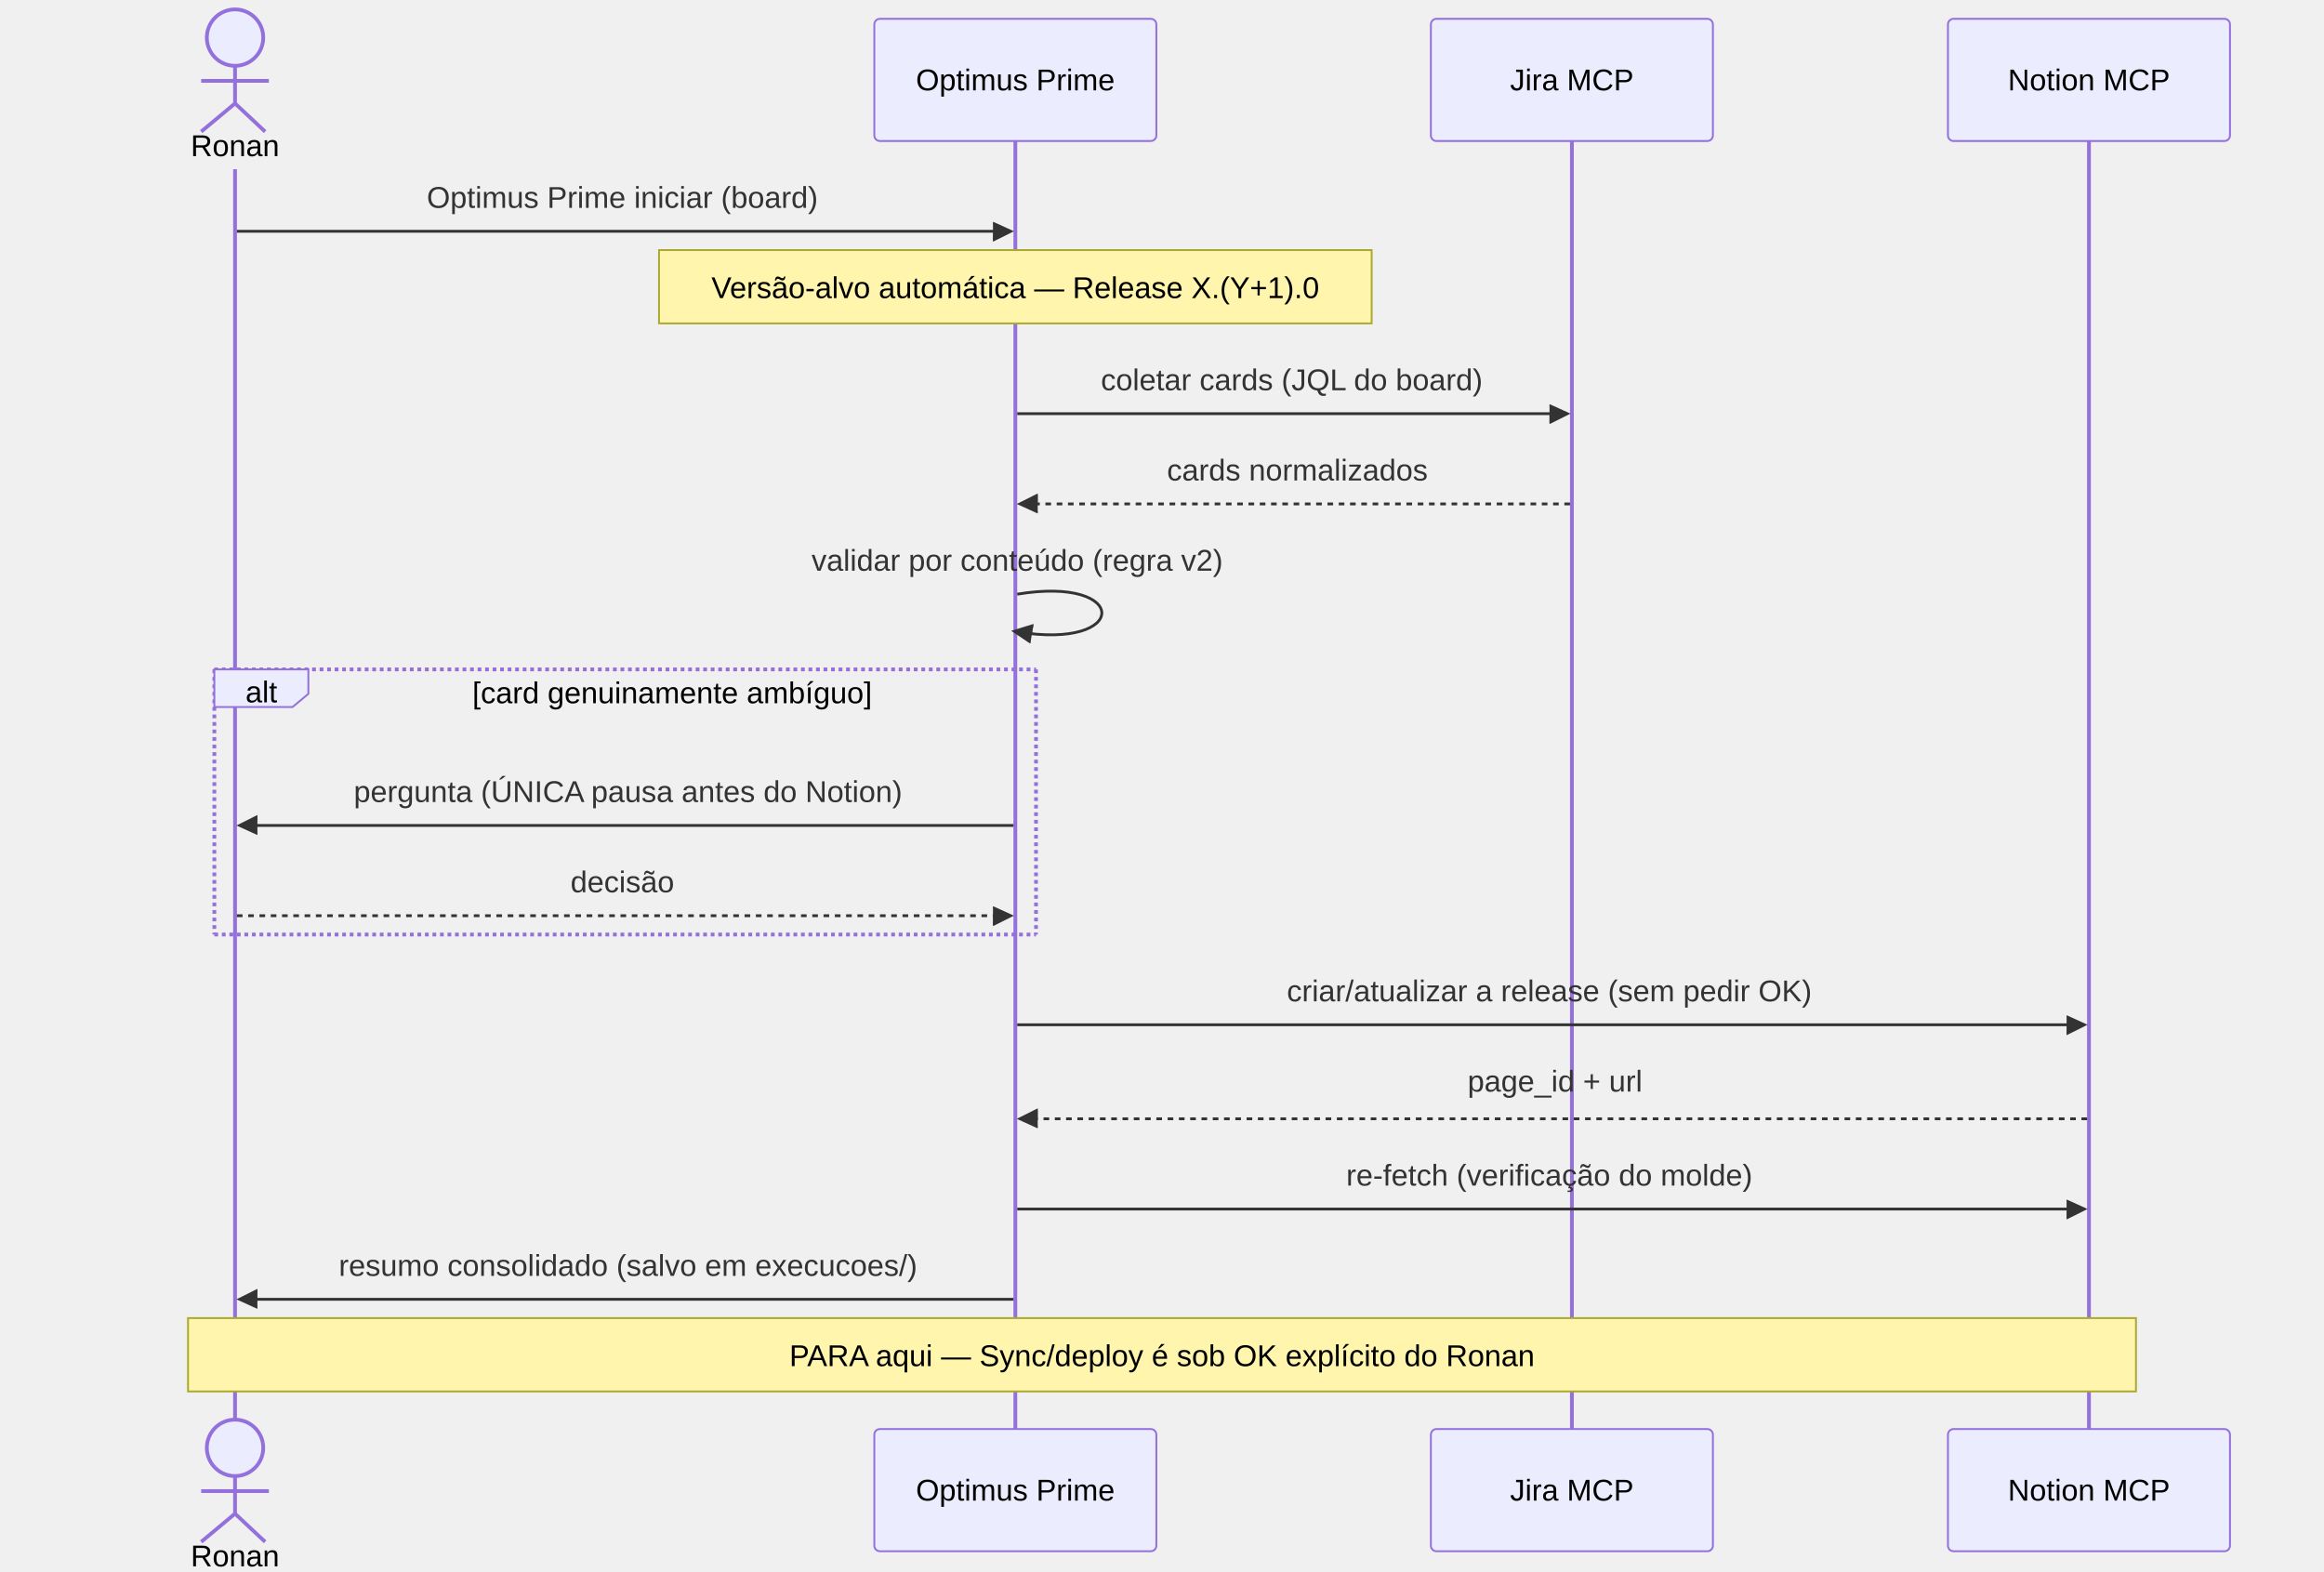
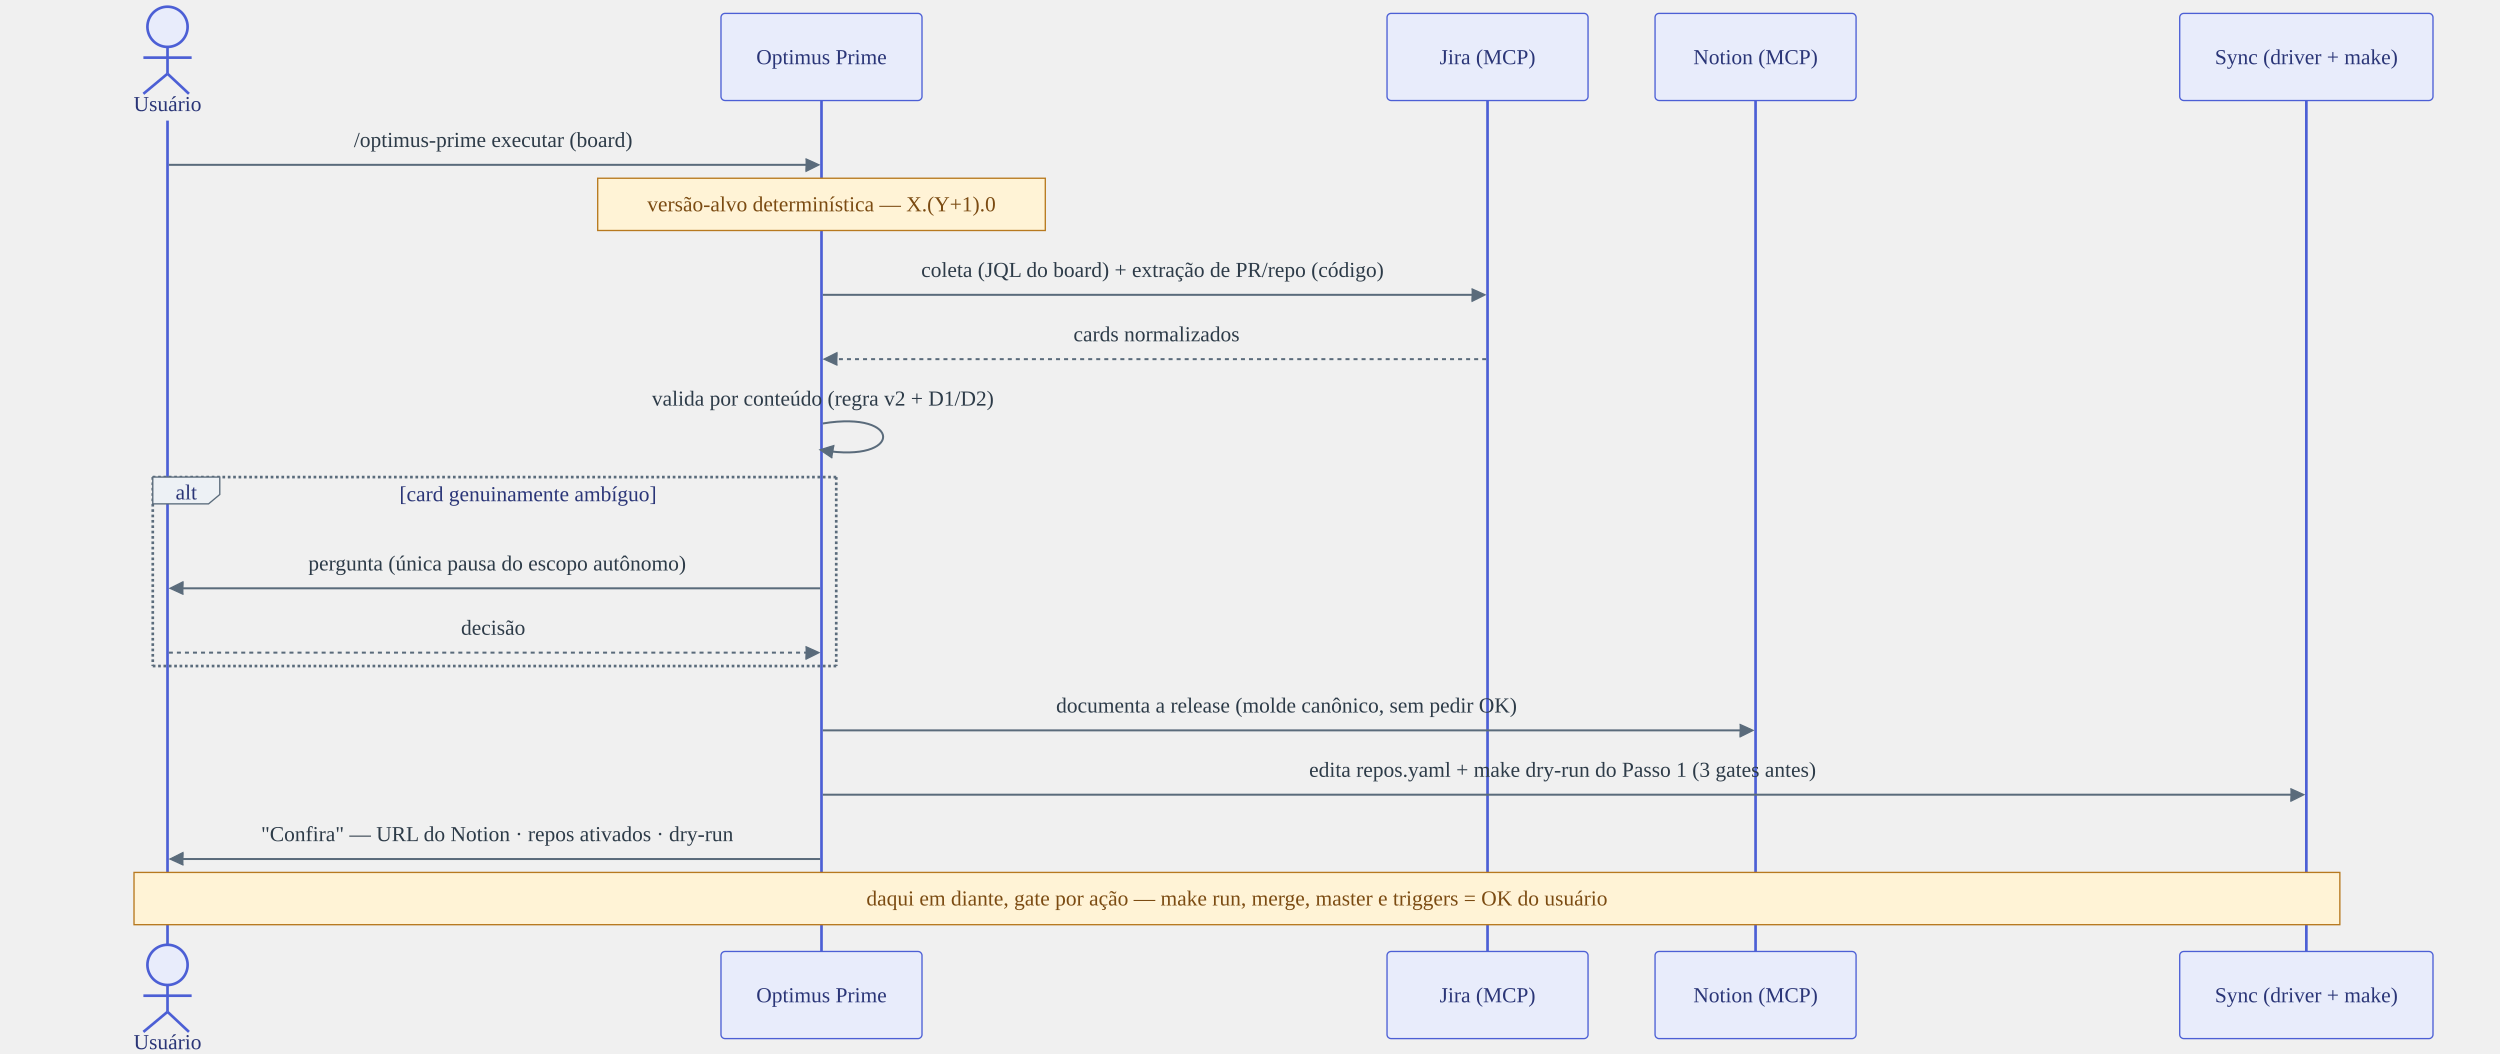
- <svg xmlns="http://www.w3.org/2000/svg" id="my-svg" width="100%" style="max-width: 1236px; background-color: white;" viewBox="-50 -10 1236 836" role="graphics-document document" aria-roledescription="sequence">
+ <svg xmlns="http://www.w3.org/2000/svg" id="my-svg" width="100%" style="max-width: 1865.5px; background-color: white;" viewBox="-50 -10 1865.5 786" role="graphics-document document" aria-roledescription="sequence">
  <g>
-     <rect x="986" y="750" fill="#eaeaea" stroke="#666" width="150" height="65" name="N" rx="3" ry="3" class="actor actor-bottom" />
-     <text x="1061" y="782.5" dominant-baseline="central" alignment-baseline="central" class="actor actor-box" style="text-anchor: middle; font-size: 16px; font-weight: 400;">
-       <tspan x="1061" dy="0">Notion MCP</tspan>
+     <rect x="1576.5" y="700" fill="#eaeaea" stroke="#666" width="189" height="65" name="S" rx="3" ry="3" class="actor actor-bottom" />
+     <text x="1671" y="732.5" dominant-baseline="central" alignment-baseline="central" class="actor actor-box" style="text-anchor: middle; font-size: 16px; font-weight: 400;">
+       <tspan x="1671" dy="0">Sync (driver + make)</tspan>
    </text>
  </g>
  <g>
-     <rect x="711" y="750" fill="#eaeaea" stroke="#666" width="150" height="65" name="J" rx="3" ry="3" class="actor actor-bottom" />
-     <text x="786" y="782.5" dominant-baseline="central" alignment-baseline="central" class="actor actor-box" style="text-anchor: middle; font-size: 16px; font-weight: 400;">
-       <tspan x="786" dy="0">Jira MCP</tspan>
+     <rect x="1185" y="700" fill="#eaeaea" stroke="#666" width="150" height="65" name="N" rx="3" ry="3" class="actor actor-bottom" />
+     <text x="1260" y="732.5" dominant-baseline="central" alignment-baseline="central" class="actor actor-box" style="text-anchor: middle; font-size: 16px; font-weight: 400;">
+       <tspan x="1260" dy="0">Notion (MCP)</tspan>
    </text>
  </g>
  <g>
-     <rect x="415" y="750" fill="#eaeaea" stroke="#666" width="150" height="65" name="O" rx="3" ry="3" class="actor actor-bottom" />
-     <text x="490" y="782.5" dominant-baseline="central" alignment-baseline="central" class="actor actor-box" style="text-anchor: middle; font-size: 16px; font-weight: 400;">
-       <tspan x="490" dy="0">Optimus Prime</tspan>
+     <rect x="985" y="700" fill="#eaeaea" stroke="#666" width="150" height="65" name="J" rx="3" ry="3" class="actor actor-bottom" />
+     <text x="1060" y="732.5" dominant-baseline="central" alignment-baseline="central" class="actor actor-box" style="text-anchor: middle; font-size: 16px; font-weight: 400;">
+       <tspan x="1060" dy="0">Jira (MCP)</tspan>
+     </text>
+   </g>
+   <g>
+     <rect x="488" y="700" fill="#eaeaea" stroke="#666" width="150" height="65" name="O" rx="3" ry="3" class="actor actor-bottom" />
+     <text x="563" y="732.5" dominant-baseline="central" alignment-baseline="central" class="actor actor-box" style="text-anchor: middle; font-size: 16px; font-weight: 400;">
+       <tspan x="563" dy="0">Optimus Prime</tspan>
    </text>
  </g>
  <g />
  <g>
-     <line id="actor3" x1="1061" y1="65" x2="1061" y2="750" class="actor-line 200" stroke-width="0.5px" stroke="#999" name="N" data-et="life-line" data-id="N" />
-     <g id="root-3" data-et="participant" data-type="participant" data-id="N">
-       <rect x="986" y="0" fill="#eaeaea" stroke="#666" width="150" height="65" name="N" rx="3" ry="3" class="actor actor-top" />
-       <text x="1061" y="32.5" dominant-baseline="central" alignment-baseline="central" class="actor actor-box" style="text-anchor: middle; font-size: 16px; font-weight: 400;">
-         <tspan x="1061" dy="0">Notion MCP</tspan>
+     <line id="actor4" x1="1671" y1="65" x2="1671" y2="700" class="actor-line 200" stroke-width="0.5px" stroke="#999" name="S" data-et="life-line" data-id="S" />
+     <g id="root-4" data-et="participant" data-type="participant" data-id="S">
+       <rect x="1576.5" y="0" fill="#eaeaea" stroke="#666" width="189" height="65" name="S" rx="3" ry="3" class="actor actor-top" />
+       <text x="1671" y="32.5" dominant-baseline="central" alignment-baseline="central" class="actor actor-box" style="text-anchor: middle; font-size: 16px; font-weight: 400;">
+         <tspan x="1671" dy="0">Sync (driver + make)</tspan>
      </text>
    </g>
  </g>
  <g>
-     <line id="actor2" x1="786" y1="65" x2="786" y2="750" class="actor-line 200" stroke-width="0.5px" stroke="#999" name="J" data-et="life-line" data-id="J" />
-     <g id="root-2" data-et="participant" data-type="participant" data-id="J">
-       <rect x="711" y="0" fill="#eaeaea" stroke="#666" width="150" height="65" name="J" rx="3" ry="3" class="actor actor-top" />
-       <text x="786" y="32.5" dominant-baseline="central" alignment-baseline="central" class="actor actor-box" style="text-anchor: middle; font-size: 16px; font-weight: 400;">
-         <tspan x="786" dy="0">Jira MCP</tspan>
+     <line id="actor3" x1="1260" y1="65" x2="1260" y2="700" class="actor-line 200" stroke-width="0.5px" stroke="#999" name="N" data-et="life-line" data-id="N" />
+     <g id="root-3" data-et="participant" data-type="participant" data-id="N">
+       <rect x="1185" y="0" fill="#eaeaea" stroke="#666" width="150" height="65" name="N" rx="3" ry="3" class="actor actor-top" />
+       <text x="1260" y="32.5" dominant-baseline="central" alignment-baseline="central" class="actor actor-box" style="text-anchor: middle; font-size: 16px; font-weight: 400;">
+         <tspan x="1260" dy="0">Notion (MCP)</tspan>
      </text>
    </g>
  </g>
  <g>
-     <line id="actor1" x1="490" y1="65" x2="490" y2="750" class="actor-line 200" stroke-width="0.5px" stroke="#999" name="O" data-et="life-line" data-id="O" />
-     <g id="root-1" data-et="participant" data-type="participant" data-id="O">
-       <rect x="415" y="0" fill="#eaeaea" stroke="#666" width="150" height="65" name="O" rx="3" ry="3" class="actor actor-top" />
-       <text x="490" y="32.5" dominant-baseline="central" alignment-baseline="central" class="actor actor-box" style="text-anchor: middle; font-size: 16px; font-weight: 400;">
-         <tspan x="490" dy="0">Optimus Prime</tspan>
+     <line id="actor2" x1="1060" y1="65" x2="1060" y2="700" class="actor-line 200" stroke-width="0.5px" stroke="#999" name="J" data-et="life-line" data-id="J" />
+     <g id="root-2" data-et="participant" data-type="participant" data-id="J">
+       <rect x="985" y="0" fill="#eaeaea" stroke="#666" width="150" height="65" name="J" rx="3" ry="3" class="actor actor-top" />
+       <text x="1060" y="32.5" dominant-baseline="central" alignment-baseline="central" class="actor actor-box" style="text-anchor: middle; font-size: 16px; font-weight: 400;">
+         <tspan x="1060" dy="0">Jira (MCP)</tspan>
      </text>
    </g>
  </g>
  <g>
-     <line id="actor0" x1="75" y1="80" x2="75" y2="750" class="actor-line 200" stroke-width="0.5px" stroke="#999" name="R" data-et="life-line" data-id="R" />
+     <line id="actor1" x1="563" y1="65" x2="563" y2="700" class="actor-line 200" stroke-width="0.5px" stroke="#999" name="O" data-et="life-line" data-id="O" />
+     <g id="root-1" data-et="participant" data-type="participant" data-id="O">
+       <rect x="488" y="0" fill="#eaeaea" stroke="#666" width="150" height="65" name="O" rx="3" ry="3" class="actor actor-top" />
+       <text x="563" y="32.5" dominant-baseline="central" alignment-baseline="central" class="actor actor-box" style="text-anchor: middle; font-size: 16px; font-weight: 400;">
+         <tspan x="563" dy="0">Optimus Prime</tspan>
+       </text>
+     </g>
  </g>
-   <style>#my-svg{font-family:"trebuchet ms",verdana,arial,sans-serif;font-size:16px;fill:#333;}@keyframes edge-animation-frame{from{stroke-dashoffset:0;}}@keyframes dash{to{stroke-dashoffset:0;}}#my-svg .edge-animation-slow{stroke-dasharray:9,5!important;stroke-dashoffset:900;animation:dash 50s linear infinite;stroke-linecap:round;}#my-svg .edge-animation-fast{stroke-dasharray:9,5!important;stroke-dashoffset:900;animation:dash 20s linear infinite;stroke-linecap:round;}#my-svg .error-icon{fill:#552222;}#my-svg .error-text{fill:#552222;stroke:#552222;}#my-svg .edge-thickness-normal{stroke-width:1px;}#my-svg .edge-thickness-thick{stroke-width:3.5px;}#my-svg .edge-pattern-solid{stroke-dasharray:0;}#my-svg .edge-thickness-invisible{stroke-width:0;fill:none;}#my-svg .edge-pattern-dashed{stroke-dasharray:3;}#my-svg .edge-pattern-dotted{stroke-dasharray:2;}#my-svg .marker{fill:#333333;stroke:#333333;}#my-svg .marker.cross{stroke:#333333;}#my-svg svg{font-family:"trebuchet ms",verdana,arial,sans-serif;font-size:16px;}#my-svg p{margin:0;}#my-svg .actor{stroke:#9370DB;fill:#ECECFF;stroke-width:1;}#my-svg rect.actor.outer-path[data-look="neo"]{filter:drop-shadow(1px 2px 2px rgba(185, 185, 185, 1));}#my-svg rect.note[data-look="neo"]{stroke:#aaaa33;fill:#fff5ad;filter:drop-shadow(1px 2px 2px rgba(185, 185, 185, 1));}#my-svg text.actor&gt;tspan{fill:black;stroke:none;}#my-svg .actor-line{stroke:#9370DB;}#my-svg .innerArc{stroke-width:1.5;stroke-dasharray:none;}#my-svg .messageLine0{stroke-width:1.5;stroke-dasharray:none;stroke:#333;}#my-svg .messageLine1{stroke-width:1.5;stroke-dasharray:2,2;stroke:#333;}#my-svg [id$="-arrowhead"] path{fill:#333;stroke:#333;}#my-svg .sequenceNumber{fill:white;}#my-svg [id$="-sequencenumber"]{fill:#333;}#my-svg [id$="-crosshead"] path{fill:#333;stroke:#333;}#my-svg .messageText{fill:#333;stroke:none;}#my-svg .labelBox{stroke:#9370DB;fill:#ECECFF;filter:none;}#my-svg .labelText,#my-svg .labelText&gt;tspan{fill:black;stroke:none;}#my-svg .loopText,#my-svg .loopText&gt;tspan{fill:black;stroke:none;}#my-svg .sectionTitle,#my-svg .sectionTitle&gt;tspan{fill:black;stroke:none;}#my-svg .loopLine{stroke-width:2px;stroke-dasharray:2,2;stroke:#9370DB;fill:#9370DB;}#my-svg .note{stroke:#aaaa33;fill:#fff5ad;}#my-svg .noteText,#my-svg .noteText&gt;tspan{fill:black;stroke:none;font-weight:normal;}#my-svg .activation0{fill:#f4f4f4;stroke:#666;}#my-svg .activation1{fill:#f4f4f4;stroke:#666;}#my-svg .activation2{fill:#f4f4f4;stroke:#666;}#my-svg .actorPopupMenu{position:absolute;}#my-svg .actorPopupMenuPanel{position:absolute;fill:#ECECFF;box-shadow:0px 8px 16px 0px rgba(0,0,0,0.2);filter:drop-shadow(3px 5px 2px rgb(0 0 0 / 0.4));}#my-svg .actor-man circle,#my-svg line{fill:#ECECFF;stroke-width:2px;}#my-svg g rect.rect{filter:drop-shadow(1px 2px 2px rgba(185, 185, 185, 1));stroke:#9370DB;}#my-svg .node .neo-node{stroke:#9370DB;}#my-svg [data-look="neo"].node rect,#my-svg [data-look="neo"].cluster rect,#my-svg [data-look="neo"].node polygon{stroke:#9370DB;filter:drop-shadow(1px 2px 2px rgba(185, 185, 185, 1));}#my-svg [data-look="neo"].swimlane.cluster rect{filter:none;}#my-svg [data-look="neo"].node path{stroke:#9370DB;stroke-width:1px;}#my-svg [data-look="neo"].node .outer-path{filter:drop-shadow(1px 2px 2px rgba(185, 185, 185, 1));}#my-svg [data-look="neo"].node .neo-line path{stroke:#9370DB;filter:none;}#my-svg [data-look="neo"].node circle{stroke:#9370DB;filter:drop-shadow(1px 2px 2px rgba(185, 185, 185, 1));}#my-svg [data-look="neo"].node circle .state-start{fill:#000000;}#my-svg [data-look="neo"].icon-shape .icon{fill:#9370DB;filter:drop-shadow(1px 2px 2px rgba(185, 185, 185, 1));}#my-svg [data-look="neo"].icon-shape .icon-neo path{stroke:#9370DB;filter:drop-shadow(1px 2px 2px rgba(185, 185, 185, 1));}#my-svg :root{--mermaid-font-family:"trebuchet ms",verdana,arial,sans-serif;}</style>
+   <g>
+     <line id="actor0" x1="75" y1="80" x2="75" y2="700" class="actor-line 200" stroke-width="0.5px" stroke="#999" name="U" data-et="life-line" data-id="U" />
+   </g>
+   <style>#my-svg{font-size:13px;fill:#333;}@keyframes edge-animation-frame{from{stroke-dashoffset:0;}}@keyframes dash{to{stroke-dashoffset:0;}}#my-svg .edge-animation-slow{stroke-dasharray:9,5!important;stroke-dashoffset:900;animation:dash 50s linear infinite;stroke-linecap:round;}#my-svg .edge-animation-fast{stroke-dasharray:9,5!important;stroke-dashoffset:900;animation:dash 20s linear infinite;stroke-linecap:round;}#my-svg .error-icon{fill:hsl(220.588, 100%, 98.333%);}#my-svg .error-text{fill:rgb(8.5, 5.75, 0);stroke:rgb(8.5, 5.75, 0);}#my-svg .edge-thickness-normal{stroke-width:1px;}#my-svg .edge-thickness-thick{stroke-width:3.5px;}#my-svg .edge-pattern-solid{stroke-dasharray:0;}#my-svg .edge-thickness-invisible{stroke-width:0;fill:none;}#my-svg .edge-pattern-dashed{stroke-dasharray:3;}#my-svg .edge-pattern-dotted{stroke-dasharray:2;}#my-svg .marker{fill:#0b0b0b;stroke:#0b0b0b;}#my-svg .marker.cross{stroke:#0b0b0b;}#my-svg svg{font-size:13px;}#my-svg p{margin:0;}#my-svg .actor{stroke:#4C5FD5;fill:#E8ECFB;stroke-width:1;}#my-svg rect.actor.outer-path[data-look="neo"]{filter:drop-shadow( 1px 2px 2px rgba(185,185,185,1));}#my-svg rect.note[data-look="neo"]{stroke:#B7791F;fill:#FFF3D6;filter:drop-shadow( 1px 2px 2px rgba(185,185,185,1));}#my-svg text.actor&gt;tspan{fill:#2A3577;stroke:none;}#my-svg .actor-line{stroke:#4C5FD5;}#my-svg .innerArc{stroke-width:1.5;stroke-dasharray:none;}#my-svg .messageLine0{stroke-width:1.5;stroke-dasharray:none;stroke:#5A6B7B;}#my-svg .messageLine1{stroke-width:1.5;stroke-dasharray:2,2;stroke:#5A6B7B;}#my-svg [id$="-arrowhead"] path{fill:#5A6B7B;stroke:#5A6B7B;}#my-svg .sequenceNumber{fill:#f4f4f4;}#my-svg [id$="-sequencenumber"]{fill:#5A6B7B;}#my-svg [id$="-crosshead"] path{fill:#5A6B7B;stroke:#5A6B7B;}#my-svg .messageText{fill:#2D3B48;stroke:none;}#my-svg .labelBox{stroke:#5A6B7B;fill:#EDF1F5;filter:none;}#my-svg .labelText,#my-svg .labelText&gt;tspan{fill:#2A3577;stroke:none;}#my-svg .loopText,#my-svg .loopText&gt;tspan{fill:#2A3577;stroke:none;}#my-svg .sectionTitle,#my-svg .sectionTitle&gt;tspan{fill:#2A3577;stroke:none;}#my-svg .loopLine{stroke-width:2px;stroke-dasharray:2,2;stroke:#5A6B7B;fill:#5A6B7B;}#my-svg .note{stroke:#B7791F;fill:#FFF3D6;}#my-svg .noteText,#my-svg .noteText&gt;tspan{fill:#7B4B12;stroke:none;font-weight:normal;}#my-svg .activation0{fill:hsl(-79.412, 100%, 93.333%);stroke:hsl(-79.412, 100%, 83.333%);}#my-svg .activation1{fill:hsl(-79.412, 100%, 93.333%);stroke:hsl(-79.412, 100%, 83.333%);}#my-svg .activation2{fill:hsl(-79.412, 100%, 93.333%);stroke:hsl(-79.412, 100%, 83.333%);}#my-svg .actorPopupMenu{position:absolute;}#my-svg .actorPopupMenuPanel{position:absolute;fill:#E8ECFB;box-shadow:0px 8px 16px 0px rgba(0,0,0,0.2);filter:drop-shadow(3px 5px 2px rgb(0 0 0 / 0.4));}#my-svg .actor-man circle,#my-svg line{fill:#E8ECFB;stroke-width:2px;}#my-svg g rect.rect{filter:drop-shadow( 1px 2px 2px rgba(185,185,185,1));stroke:hsl(40.588, 60%, 83.333%);}#my-svg .node .neo-node{stroke:hsl(40.588, 60%, 83.333%);}#my-svg [data-look="neo"].node rect,#my-svg [data-look="neo"].cluster rect,#my-svg [data-look="neo"].node polygon{stroke:url(#my-svg-gradient);filter:drop-shadow( 1px 2px 2px rgba(185,185,185,1));}#my-svg [data-look="neo"].swimlane.cluster rect{filter:none;}#my-svg [data-look="neo"].node path{stroke:url(#my-svg-gradient);stroke-width:1px;}#my-svg [data-look="neo"].node .outer-path{filter:drop-shadow( 1px 2px 2px rgba(185,185,185,1));}#my-svg [data-look="neo"].node .neo-line path{stroke:hsl(40.588, 60%, 83.333%);filter:none;}#my-svg [data-look="neo"].node circle{stroke:url(#my-svg-gradient);filter:drop-shadow( 1px 2px 2px rgba(185,185,185,1));}#my-svg [data-look="neo"].node circle .state-start{fill:#000000;}#my-svg [data-look="neo"].icon-shape .icon{fill:url(#my-svg-gradient);filter:drop-shadow( 1px 2px 2px rgba(185,185,185,1));}#my-svg [data-look="neo"].icon-shape .icon-neo path{stroke:url(#my-svg-gradient);filter:drop-shadow( 1px 2px 2px rgba(185,185,185,1));}#my-svg :root{--mermaid-font-family:"trebuchet ms",verdana,arial,sans-serif;}</style>
  <g />
  <defs>
    <symbol id="my-svg-computer" width="24" height="24">
      <path transform="scale(.5)" d="M2 2v13h20v-13h-20zm18 11h-16v-9h16v9zm-10.228 6l.466-1h3.524l.467 1h-4.457zm14.228 3h-24l2-6h2.104l-1.33 4h18.45l-1.297-4h2.073l2 6zm-5-10h-14v-7h14v7z" />
    </symbol>
  </defs>
  <defs>
    <symbol id="my-svg-database" fill-rule="evenodd" clip-rule="evenodd">
      <path transform="scale(.5)" d="M12.258.001l.256.004.255.005.253.008.251.01.249.012.247.015.246.016.242.019.241.02.239.023.236.024.233.027.231.028.229.031.225.032.223.034.22.036.217.038.214.04.211.041.208.043.205.045.201.046.198.048.194.05.191.051.187.053.183.054.18.056.175.057.172.059.168.06.163.061.16.063.155.064.15.066.074.033.073.033.071.034.07.034.069.035.068.035.067.035.066.035.064.036.064.036.062.036.06.036.06.037.058.037.058.037.055.038.055.038.053.038.052.038.051.039.05.039.048.039.047.039.045.04.044.04.043.04.041.04.04.041.039.041.037.041.036.041.034.041.033.042.032.042.03.042.029.042.027.042.026.043.024.043.023.043.021.043.02.043.018.044.017.043.015.044.013.044.012.044.011.045.009.044.007.045.006.045.004.045.002.045.001.045v17l-.001.045-.002.045-.004.045-.006.045-.007.045-.009.044-.011.045-.012.044-.013.044-.015.044-.017.043-.018.044-.02.043-.021.043-.023.043-.024.043-.026.043-.027.042-.029.042-.03.042-.032.042-.033.042-.034.041-.036.041-.037.041-.039.041-.04.041-.041.04-.043.04-.044.04-.045.04-.047.039-.048.039-.05.039-.051.039-.052.038-.053.038-.055.038-.055.038-.058.037-.058.037-.06.037-.06.036-.062.036-.064.036-.064.036-.066.035-.067.035-.068.035-.069.035-.07.034-.071.034-.073.033-.074.033-.15.066-.155.064-.16.063-.163.061-.168.06-.172.059-.175.057-.18.056-.183.054-.187.053-.191.051-.194.05-.198.048-.201.046-.205.045-.208.043-.211.041-.214.04-.217.038-.22.036-.223.034-.225.032-.229.031-.231.028-.233.027-.236.024-.239.023-.241.02-.242.019-.246.016-.247.015-.249.012-.251.01-.253.008-.255.005-.256.004-.258.001-.258-.001-.256-.004-.255-.005-.253-.008-.251-.01-.249-.012-.247-.015-.245-.016-.243-.019-.241-.02-.238-.023-.236-.024-.234-.027-.231-.028-.228-.031-.226-.032-.223-.034-.22-.036-.217-.038-.214-.04-.211-.041-.208-.043-.204-.045-.201-.046-.198-.048-.195-.05-.19-.051-.187-.053-.184-.054-.179-.056-.176-.057-.172-.059-.167-.06-.164-.061-.159-.063-.155-.064-.151-.066-.074-.033-.072-.033-.072-.034-.07-.034-.069-.035-.068-.035-.067-.035-.066-.035-.064-.036-.063-.036-.062-.036-.061-.036-.06-.037-.058-.037-.057-.037-.056-.038-.055-.038-.053-.038-.052-.038-.051-.039-.049-.039-.049-.039-.046-.039-.046-.04-.044-.04-.043-.04-.041-.04-.04-.041-.039-.041-.037-.041-.036-.041-.034-.041-.033-.042-.032-.042-.03-.042-.029-.042-.027-.042-.026-.043-.024-.043-.023-.043-.021-.043-.02-.043-.018-.044-.017-.043-.015-.044-.013-.044-.012-.044-.011-.045-.009-.044-.007-.045-.006-.045-.004-.045-.002-.045-.001-.045v-17l.001-.045.002-.045.004-.045.006-.045.007-.045.009-.044.011-.045.012-.044.013-.044.015-.044.017-.043.018-.044.02-.043.021-.043.023-.043.024-.043.026-.043.027-.042.029-.042.03-.042.032-.042.033-.042.034-.041.036-.041.037-.041.039-.041.04-.041.041-.04.043-.04.044-.04.046-.04.046-.039.049-.039.049-.039.051-.039.052-.038.053-.038.055-.038.056-.038.057-.037.058-.037.06-.037.061-.036.062-.036.063-.036.064-.036.066-.035.067-.035.068-.035.069-.035.07-.034.072-.034.072-.033.074-.033.151-.066.155-.064.159-.063.164-.061.167-.06.172-.059.176-.057.179-.056.184-.054.187-.053.19-.051.195-.05.198-.048.201-.046.204-.045.208-.043.211-.041.214-.04.217-.038.22-.036.223-.034.226-.032.228-.031.231-.028.234-.027.236-.024.238-.023.241-.02.243-.019.245-.016.247-.015.249-.012.251-.01.253-.008.255-.005.256-.004.258-.001.258.001zm-9.258 20.499v.01l.001.021.003.021.004.022.005.021.006.022.007.022.009.023.01.022.011.023.012.023.013.023.015.023.016.024.017.023.018.024.019.024.021.024.022.025.023.024.024.025.052.049.056.05.061.051.066.051.07.051.075.051.079.052.084.052.088.052.092.052.097.052.102.051.105.052.11.052.114.051.119.051.123.051.127.05.131.05.135.05.139.048.144.049.147.047.152.047.155.047.16.045.163.045.167.043.171.043.176.041.178.041.183.039.187.039.19.037.194.035.197.035.202.033.204.031.209.03.212.029.216.027.219.025.222.024.226.021.23.02.233.018.236.016.24.015.243.012.246.01.249.008.253.005.256.004.259.001.26-.001.257-.004.254-.005.25-.008.247-.011.244-.012.241-.014.237-.016.233-.018.231-.021.226-.021.224-.024.22-.026.216-.027.212-.028.21-.031.205-.031.202-.034.198-.034.194-.036.191-.037.187-.039.183-.04.179-.04.175-.042.172-.043.168-.044.163-.045.16-.046.155-.046.152-.047.148-.048.143-.049.139-.049.136-.05.131-.05.126-.05.123-.051.118-.052.114-.051.11-.052.106-.052.101-.052.096-.052.092-.052.088-.053.083-.051.079-.052.074-.052.07-.051.065-.051.06-.051.056-.05.051-.05.023-.024.023-.025.021-.024.02-.024.019-.024.018-.024.017-.024.015-.023.014-.024.013-.023.012-.023.01-.023.01-.022.008-.022.006-.022.006-.022.004-.022.004-.021.001-.021.001-.021v-4.127l-.077.055-.08.053-.083.054-.085.053-.087.052-.09.052-.093.051-.095.05-.097.05-.1.049-.102.049-.105.048-.106.047-.109.047-.111.046-.114.045-.115.045-.118.044-.12.043-.122.042-.124.042-.126.041-.128.04-.13.04-.132.038-.134.038-.135.037-.138.037-.139.035-.142.035-.143.034-.144.033-.147.032-.148.031-.15.03-.151.03-.153.029-.154.027-.156.027-.158.026-.159.025-.161.024-.162.023-.163.022-.165.021-.166.02-.167.019-.169.018-.169.017-.171.016-.173.015-.173.014-.175.013-.175.012-.177.011-.178.01-.179.008-.179.008-.181.006-.182.005-.182.004-.184.003-.184.002h-.37l-.184-.002-.184-.003-.182-.004-.182-.005-.181-.006-.179-.008-.179-.008-.178-.01-.176-.011-.176-.012-.175-.013-.173-.014-.172-.015-.171-.016-.17-.017-.169-.018-.167-.019-.166-.02-.165-.021-.163-.022-.162-.023-.161-.024-.159-.025-.157-.026-.156-.027-.155-.027-.153-.029-.151-.03-.15-.03-.148-.031-.146-.032-.145-.033-.143-.034-.141-.035-.14-.035-.137-.037-.136-.037-.134-.038-.132-.038-.13-.04-.128-.04-.126-.041-.124-.042-.122-.042-.12-.044-.117-.043-.116-.045-.113-.045-.112-.046-.109-.047-.106-.047-.105-.048-.102-.049-.1-.049-.097-.05-.095-.05-.093-.052-.09-.051-.087-.052-.085-.053-.083-.054-.08-.054-.077-.054v4.127zm0-5.654v.011l.001.021.003.021.004.021.005.022.006.022.007.022.009.022.01.022.011.023.012.023.013.023.015.024.016.023.017.024.018.024.019.024.021.024.022.024.023.025.024.024.052.05.056.05.061.05.066.051.07.051.075.052.079.051.084.052.088.052.092.052.097.052.102.052.105.052.11.051.114.051.119.052.123.05.127.051.131.05.135.049.139.049.144.048.147.048.152.047.155.046.16.045.163.045.167.044.171.042.176.042.178.04.183.04.187.038.19.037.194.036.197.034.202.033.204.032.209.03.212.028.216.027.219.025.222.024.226.022.23.02.233.018.236.016.24.014.243.012.246.01.249.008.253.006.256.003.259.001.26-.001.257-.003.254-.006.25-.008.247-.01.244-.012.241-.015.237-.016.233-.018.231-.02.226-.022.224-.024.22-.025.216-.027.212-.029.21-.03.205-.032.202-.033.198-.035.194-.036.191-.037.187-.039.183-.039.179-.041.175-.042.172-.043.168-.044.163-.045.16-.045.155-.047.152-.047.148-.048.143-.048.139-.05.136-.049.131-.05.126-.051.123-.051.118-.051.114-.052.11-.052.106-.052.101-.052.096-.052.092-.052.088-.052.083-.052.079-.052.074-.051.07-.052.065-.051.06-.05.056-.051.051-.049.023-.025.023-.024.021-.025.02-.024.019-.024.018-.024.017-.024.015-.023.014-.023.013-.024.012-.022.01-.023.01-.023.008-.022.006-.022.006-.022.004-.021.004-.022.001-.021.001-.021v-4.139l-.077.054-.08.054-.083.054-.085.052-.087.053-.09.051-.093.051-.095.051-.097.05-.1.049-.102.049-.105.048-.106.047-.109.047-.111.046-.114.045-.115.044-.118.044-.12.044-.122.042-.124.042-.126.041-.128.04-.13.039-.132.039-.134.038-.135.037-.138.036-.139.036-.142.035-.143.033-.144.033-.147.033-.148.031-.15.03-.151.03-.153.028-.154.028-.156.027-.158.026-.159.025-.161.024-.162.023-.163.022-.165.021-.166.02-.167.019-.169.018-.169.017-.171.016-.173.015-.173.014-.175.013-.175.012-.177.011-.178.009-.179.009-.179.007-.181.007-.182.005-.182.004-.184.003-.184.002h-.37l-.184-.002-.184-.003-.182-.004-.182-.005-.181-.007-.179-.007-.179-.009-.178-.009-.176-.011-.176-.012-.175-.013-.173-.014-.172-.015-.171-.016-.17-.017-.169-.018-.167-.019-.166-.02-.165-.021-.163-.022-.162-.023-.161-.024-.159-.025-.157-.026-.156-.027-.155-.028-.153-.028-.151-.03-.15-.03-.148-.031-.146-.033-.145-.033-.143-.033-.141-.035-.14-.036-.137-.036-.136-.037-.134-.038-.132-.039-.13-.039-.128-.04-.126-.041-.124-.042-.122-.043-.12-.043-.117-.044-.116-.044-.113-.046-.112-.046-.109-.046-.106-.047-.105-.048-.102-.049-.1-.049-.097-.05-.095-.051-.093-.051-.09-.051-.087-.053-.085-.052-.083-.054-.08-.054-.077-.054v4.139zm0-5.666v.011l.001.02.003.022.004.021.005.022.006.021.007.022.009.023.01.022.011.023.012.023.013.023.015.023.016.024.017.024.018.023.019.024.021.025.022.024.023.024.024.025.052.05.056.05.061.05.066.051.07.051.075.052.079.051.084.052.088.052.092.052.097.052.102.052.105.051.11.052.114.051.119.051.123.051.127.05.131.05.135.05.139.049.144.048.147.048.152.047.155.046.16.045.163.045.167.043.171.043.176.042.178.04.183.04.187.038.19.037.194.036.197.034.202.033.204.032.209.03.212.028.216.027.219.025.222.024.226.021.23.02.233.018.236.017.24.014.243.012.246.01.249.008.253.006.256.003.259.001.26-.001.257-.003.254-.006.25-.008.247-.01.244-.013.241-.014.237-.016.233-.018.231-.02.226-.022.224-.024.22-.025.216-.027.212-.029.21-.03.205-.032.202-.033.198-.035.194-.036.191-.037.187-.039.183-.039.179-.041.175-.042.172-.043.168-.044.163-.045.16-.045.155-.047.152-.047.148-.048.143-.049.139-.049.136-.049.131-.051.126-.05.123-.051.118-.052.114-.051.11-.052.106-.052.101-.052.096-.052.092-.052.088-.052.083-.052.079-.052.074-.052.07-.051.065-.051.06-.051.056-.05.051-.049.023-.025.023-.025.021-.024.02-.024.019-.024.018-.024.017-.024.015-.023.014-.024.013-.023.012-.023.01-.022.01-.023.008-.022.006-.022.006-.022.004-.022.004-.021.001-.021.001-.021v-4.153l-.077.054-.08.054-.083.053-.085.053-.087.053-.09.051-.093.051-.095.051-.097.05-.1.049-.102.048-.105.048-.106.048-.109.046-.111.046-.114.046-.115.044-.118.044-.12.043-.122.043-.124.042-.126.041-.128.04-.13.039-.132.039-.134.038-.135.037-.138.036-.139.036-.142.034-.143.034-.144.033-.147.032-.148.032-.15.03-.151.03-.153.028-.154.028-.156.027-.158.026-.159.024-.161.024-.162.023-.163.023-.165.021-.166.02-.167.019-.169.018-.169.017-.171.016-.173.015-.173.014-.175.013-.175.012-.177.01-.178.01-.179.009-.179.007-.181.006-.182.006-.182.004-.184.003-.184.001-.185.001-.185-.001-.184-.001-.184-.003-.182-.004-.182-.006-.181-.006-.179-.007-.179-.009-.178-.01-.176-.01-.176-.012-.175-.013-.173-.014-.172-.015-.171-.016-.17-.017-.169-.018-.167-.019-.166-.02-.165-.021-.163-.023-.162-.023-.161-.024-.159-.024-.157-.026-.156-.027-.155-.028-.153-.028-.151-.03-.15-.03-.148-.032-.146-.032-.145-.033-.143-.034-.141-.034-.14-.036-.137-.036-.136-.037-.134-.038-.132-.039-.13-.039-.128-.041-.126-.041-.124-.041-.122-.043-.12-.043-.117-.044-.116-.044-.113-.046-.112-.046-.109-.046-.106-.048-.105-.048-.102-.048-.1-.05-.097-.049-.095-.051-.093-.051-.09-.052-.087-.052-.085-.053-.083-.053-.08-.054-.077-.054v4.153zm8.74-8.179l-.257.004-.254.005-.25.008-.247.011-.244.012-.241.014-.237.016-.233.018-.231.021-.226.022-.224.023-.22.026-.216.027-.212.028-.21.031-.205.032-.202.033-.198.034-.194.036-.191.038-.187.038-.183.04-.179.041-.175.042-.172.043-.168.043-.163.045-.16.046-.155.046-.152.048-.148.048-.143.048-.139.049-.136.05-.131.05-.126.051-.123.051-.118.051-.114.052-.11.052-.106.052-.101.052-.096.052-.092.052-.088.052-.083.052-.079.052-.074.051-.07.052-.065.051-.06.05-.056.05-.051.05-.023.025-.023.024-.021.024-.02.025-.019.024-.018.024-.017.023-.015.024-.014.023-.013.023-.012.023-.01.023-.01.022-.008.022-.006.023-.006.021-.004.022-.004.021-.001.021-.001.021.001.021.001.021.004.021.004.022.006.021.006.023.008.022.01.022.01.023.012.023.013.023.014.023.015.024.017.023.018.024.019.024.02.025.021.024.023.024.023.025.051.05.056.05.06.05.065.051.07.052.074.051.079.052.083.052.088.052.092.052.096.052.101.052.106.052.11.052.114.052.118.051.123.051.126.051.131.05.136.05.139.049.143.048.148.048.152.048.155.046.16.046.163.045.168.043.172.043.175.042.179.041.183.04.187.038.191.038.194.036.198.034.202.033.205.032.21.031.212.028.216.027.22.026.224.023.226.022.231.021.233.018.237.016.241.014.244.012.247.011.25.008.254.005.257.004.26.001.26-.001.257-.004.254-.005.25-.008.247-.011.244-.012.241-.014.237-.016.233-.018.231-.021.226-.022.224-.023.22-.026.216-.027.212-.028.21-.031.205-.032.202-.033.198-.034.194-.036.191-.038.187-.038.183-.04.179-.041.175-.042.172-.043.168-.043.163-.045.16-.046.155-.046.152-.048.148-.048.143-.048.139-.049.136-.05.131-.05.126-.051.123-.051.118-.051.114-.052.11-.052.106-.052.101-.052.096-.052.092-.052.088-.052.083-.052.079-.052.074-.051.07-.052.065-.051.06-.05.056-.05.051-.05.023-.025.023-.024.021-.024.02-.025.019-.024.018-.024.017-.023.015-.024.014-.023.013-.023.012-.023.01-.023.01-.022.008-.022.006-.023.006-.021.004-.022.004-.021.001-.021.001-.021-.001-.021-.001-.021-.004-.021-.004-.022-.006-.021-.006-.023-.008-.022-.01-.022-.01-.023-.012-.023-.013-.023-.014-.023-.015-.024-.017-.023-.018-.024-.019-.024-.02-.025-.021-.024-.023-.024-.023-.025-.051-.05-.056-.05-.06-.05-.065-.051-.07-.052-.074-.051-.079-.052-.083-.052-.088-.052-.092-.052-.096-.052-.101-.052-.106-.052-.11-.052-.114-.052-.118-.051-.123-.051-.126-.051-.131-.05-.136-.05-.139-.049-.143-.048-.148-.048-.152-.048-.155-.046-.16-.046-.163-.045-.168-.043-.172-.043-.175-.042-.179-.041-.183-.04-.187-.038-.191-.038-.194-.036-.198-.034-.202-.033-.205-.032-.21-.031-.212-.028-.216-.027-.22-.026-.224-.023-.226-.022-.231-.021-.233-.018-.237-.016-.241-.014-.244-.012-.247-.011-.25-.008-.254-.005-.257-.004-.26-.001-.26.001z" />
    </symbol>
  </defs>
  <defs>
    <symbol id="my-svg-clock" width="24" height="24">
      <path transform="scale(.5)" d="M12 2c5.514 0 10 4.486 10 10s-4.486 10-10 10-10-4.486-10-10 4.486-10 10-10zm0-2c-6.627 0-12 5.373-12 12s5.373 12 12 12 12-5.373 12-12-5.373-12-12-12zm5.848 12.459c.202.038.202.333.001.372-1.907.361-6.045 1.111-6.547 1.111-.719 0-1.301-.582-1.301-1.301 0-.512.77-5.447 1.125-7.445.034-.192.312-.181.343.014l.985 6.238 5.394 1.011z" />
    </symbol>
  </defs>
  <defs>
    <marker id="my-svg-arrowhead" refX="7.9" refY="5" markerUnits="userSpaceOnUse" markerWidth="12" markerHeight="12" orient="auto-start-reverse">
      <path d="M -1 0 L 10 5 L 0 10 z" />
    </marker>
  </defs>
  <defs>
    <marker id="my-svg-crosshead" markerWidth="15" markerHeight="8" orient="auto" refX="4" refY="4.5">
      <path fill="none" stroke="#000000" stroke-width="1pt" d="M 1,2 L 6,7 M 6,2 L 1,7" style="stroke-dasharray: 0, 0;" />
    </marker>
  </defs>
  <defs>
    <marker id="my-svg-filled-head" refX="15.5" refY="7" markerWidth="20" markerHeight="28" orient="auto">
      <path d="M 18,7 L9,13 L14,7 L9,1 Z" />
    </marker>
  </defs>
  <defs>
    <marker id="my-svg-sequencenumber" refX="15" refY="15" markerWidth="60" markerHeight="40" orient="auto">
      <circle cx="15" cy="15" r="6" />
    </marker>
  </defs>
  <defs>
    <marker id="my-svg-solidTopArrowHead" refX="7.9" refY="7.25" markerUnits="userSpaceOnUse" markerWidth="12" markerHeight="12" orient="auto-start-reverse">
      <path d="M 0 0 L 10 8 L 0 8 z" />
    </marker>
  </defs>
  <defs>
    <marker id="my-svg-solidBottomArrowHead" refX="7.9" refY="0.75" markerUnits="userSpaceOnUse" markerWidth="12" markerHeight="12" orient="auto-start-reverse">
      <path d="M 0 0 L 10 0 L 0 8 z" />
    </marker>
  </defs>
  <defs>
    <marker id="my-svg-stickTopArrowHead" refX="7.5" refY="7" markerUnits="userSpaceOnUse" markerWidth="12" markerHeight="12" orient="auto-start-reverse">
      <path d="M 0 0 L 7 7" stroke="black" stroke-width="1.5" fill="none" />
    </marker>
  </defs>
  <defs>
    <marker id="my-svg-stickBottomArrowHead" refX="7.5" refY="0" markerUnits="userSpaceOnUse" markerWidth="12" markerHeight="12" orient="auto-start-reverse">
      <path d="M 0 7 L 7 0" stroke="black" stroke-width="1.5" fill="none" />
    </marker>
  </defs>
  <g data-et="note" data-id="i1">
-     <rect x="300.5" y="123" fill="#EDF2AE" stroke="#666" width="379" height="39" class="note" />
-     <text x="490" y="128" text-anchor="middle" dominant-baseline="middle" alignment-baseline="middle" class="noteText" dy="1em" style="font-size: 16px; font-weight: 400;">
-       <tspan x="490">Versão-alvo automática — Release X.(Y+1).0</tspan>
+     <rect x="396" y="123" fill="#EDF2AE" stroke="#666" width="334" height="39" class="note" />
+     <text x="563" y="128" text-anchor="middle" dominant-baseline="middle" alignment-baseline="middle" class="noteText" dy="1em" style="font-size: 16px; font-weight: 400;">
+       <tspan x="563">versão-alvo determinística — X.(Y+1).0</tspan>
    </text>
  </g>
  <g data-et="control-structure" data-id="i8">
-     <line x1="64" y1="346" x2="501" y2="346" class="loopLine" />
-     <line x1="501" y1="346" x2="501" y2="487" class="loopLine" />
-     <line x1="64" y1="487" x2="501" y2="487" class="loopLine" />
+     <line x1="64" y1="346" x2="574" y2="346" class="loopLine" />
+     <line x1="574" y1="346" x2="574" y2="487" class="loopLine" />
+     <line x1="64" y1="487" x2="574" y2="487" class="loopLine" />
    <line x1="64" y1="346" x2="64" y2="487" class="loopLine" />
    <polygon points="64,346 114,346 114,359 105.6,366 64,366" class="labelBox" />
    <text x="89" y="359" text-anchor="middle" dominant-baseline="middle" alignment-baseline="middle" class="labelText" style="font-size: 16px; font-weight: 400;">alt</text>
-     <text x="307.5" y="364" text-anchor="middle" class="loopText" style="font-size: 16px; font-weight: 400;">
-       <tspan x="307.5">[card genuinamente ambíguo]</tspan>
+     <text x="344" y="364" text-anchor="middle" class="loopText" style="font-size: 16px; font-weight: 400;">
+       <tspan x="344">[card genuinamente ambíguo]</tspan>
    </text>
  </g>
-   <g data-et="note" data-id="i13">
-     <rect x="50" y="691" fill="#EDF2AE" stroke="#666" width="1036" height="39" class="note" />
-     <text x="568" y="696" text-anchor="middle" dominant-baseline="middle" alignment-baseline="middle" class="noteText" dy="1em" style="font-size: 16px; font-weight: 400;">
-       <tspan x="568">PARA aqui — Sync/deploy é sob OK explícito do Ronan</tspan>
+   <g data-et="note" data-id="i12">
+     <rect x="50" y="641" fill="#EDF2AE" stroke="#666" width="1646" height="39" class="note" />
+     <text x="873" y="646" text-anchor="middle" dominant-baseline="middle" alignment-baseline="middle" class="noteText" dy="1em" style="font-size: 16px; font-weight: 400;">
+       <tspan x="873">daqui em diante, gate por ação — make run, merge, master e triggers = OK do usuário</tspan>
    </text>
  </g>
-   <g class="actor-man actor-top" name="R" data-et="participant" data-type="actor" data-id="R" style="stroke: rgb(147, 112, 219);">
+   <g class="actor-man actor-top" name="U" data-et="participant" data-type="actor" data-id="U" style="stroke: rgb(76, 95, 213);">
    <line id="actor-man-torso0" x1="75" y1="25" x2="75" y2="45" />
    <line id="actor-man-arms0" x1="57" y1="33" x2="93" y2="33" />
    <line x1="57" y1="60" x2="75" y2="45" />
    <line x1="75" y1="45" x2="91" y2="60" />
    <circle cx="75" cy="10" r="15" width="150" height="65" />
    <text x="75" y="67.5" dominant-baseline="central" alignment-baseline="central" class="actor actor-man" style="text-anchor: middle; font-size: 16px; font-weight: 400;">
-       <tspan x="75" dy="0">Ronan</tspan>
+       <tspan x="75" dy="0">Usuário</tspan>
    </text>
  </g>
-   <text x="281" y="80" text-anchor="middle" dominant-baseline="middle" alignment-baseline="middle" class="messageText" dy="1em" style="font-size: 16px; font-weight: 400;">Optimus Prime iniciar (board)</text>
-   <line x1="76" y1="113" x2="486" y2="113" class="messageLine0" data-et="message" data-id="i0" data-from="R" data-to="O" stroke-width="2" stroke="none" marker-end="url(#my-svg-arrowhead)" style="fill: none;" />
-   <text x="637" y="177" text-anchor="middle" dominant-baseline="middle" alignment-baseline="middle" class="messageText" dy="1em" style="font-size: 16px; font-weight: 400;">coletar cards (JQL do board)</text>
-   <line x1="491" y1="210" x2="782" y2="210" class="messageLine0" data-et="message" data-id="i2" data-from="O" data-to="J" stroke-width="2" stroke="none" marker-end="url(#my-svg-arrowhead)" style="fill: none;" />
-   <text x="640" y="225" text-anchor="middle" dominant-baseline="middle" alignment-baseline="middle" class="messageText" dy="1em" style="font-size: 16px; font-weight: 400;">cards normalizados</text>
-   <line x1="785" y1="258" x2="494" y2="258" class="messageLine1" data-et="message" data-id="i3" data-from="J" data-to="O" stroke-width="2" stroke="none" marker-end="url(#my-svg-arrowhead)" style="stroke-dasharray: 3, 3; fill: none;" />
-   <text x="491" y="273" text-anchor="middle" dominant-baseline="middle" alignment-baseline="middle" class="messageText" dy="1em" style="font-size: 16px; font-weight: 400;">validar por conteúdo (regra v2)</text>
-   <path d="M 491,306 C 551,296 551,336 491,326" class="messageLine0" data-et="message" data-id="i4" data-from="O" data-to="O" stroke-width="2" stroke="none" marker-end="url(#my-svg-arrowhead)" style="fill: none;" />
-   <text x="284" y="396" text-anchor="middle" dominant-baseline="middle" alignment-baseline="middle" class="messageText" dy="1em" style="font-size: 16px; font-weight: 400;">pergunta (ÚNICA pausa antes do Notion)</text>
-   <line x1="489" y1="429" x2="79" y2="429" class="messageLine0" data-et="message" data-id="i6" data-from="O" data-to="R" stroke-width="2" stroke="none" marker-end="url(#my-svg-arrowhead)" style="fill: none;" />
-   <text x="281" y="444" text-anchor="middle" dominant-baseline="middle" alignment-baseline="middle" class="messageText" dy="1em" style="font-size: 16px; font-weight: 400;">decisão</text>
-   <line x1="76" y1="477" x2="486" y2="477" class="messageLine1" data-et="message" data-id="i7" data-from="R" data-to="O" stroke-width="2" stroke="none" marker-end="url(#my-svg-arrowhead)" style="stroke-dasharray: 3, 3; fill: none;" />
-   <text x="774" y="502" text-anchor="middle" dominant-baseline="middle" alignment-baseline="middle" class="messageText" dy="1em" style="font-size: 16px; font-weight: 400;">criar/atualizar a release (sem pedir OK)</text>
-   <line x1="491" y1="535" x2="1057" y2="535" class="messageLine0" data-et="message" data-id="i9" data-from="O" data-to="N" stroke-width="2" stroke="none" marker-end="url(#my-svg-arrowhead)" style="fill: none;" />
-   <text x="777" y="550" text-anchor="middle" dominant-baseline="middle" alignment-baseline="middle" class="messageText" dy="1em" style="font-size: 16px; font-weight: 400;">page_id + url</text>
-   <line x1="1060" y1="585" x2="494" y2="585" class="messageLine1" data-et="message" data-id="i10" data-from="N" data-to="O" stroke-width="2" stroke="none" marker-end="url(#my-svg-arrowhead)" style="stroke-dasharray: 3, 3; fill: none;" />
-   <text x="774" y="600" text-anchor="middle" dominant-baseline="middle" alignment-baseline="middle" class="messageText" dy="1em" style="font-size: 16px; font-weight: 400;">re-fetch (verificação do molde)</text>
-   <line x1="491" y1="633" x2="1057" y2="633" class="messageLine0" data-et="message" data-id="i11" data-from="O" data-to="N" stroke-width="2" stroke="none" marker-end="url(#my-svg-arrowhead)" style="fill: none;" />
-   <text x="284" y="648" text-anchor="middle" dominant-baseline="middle" alignment-baseline="middle" class="messageText" dy="1em" style="font-size: 16px; font-weight: 400;">resumo consolidado (salvo em execucoes/)</text>
-   <line x1="489" y1="681" x2="79" y2="681" class="messageLine0" data-et="message" data-id="i12" data-from="O" data-to="R" stroke-width="2" stroke="none" marker-end="url(#my-svg-arrowhead)" style="fill: none;" />
-   <g class="actor-man actor-bottom" name="R" style="stroke: rgb(147, 112, 219);">
-     <line id="actor-man-torso3" x1="75" y1="775" x2="75" y2="795" />
-     <line id="actor-man-arms3" x1="57" y1="783" x2="93" y2="783" />
-     <line x1="57" y1="810" x2="75" y2="795" />
-     <line x1="75" y1="795" x2="91" y2="810" />
-     <circle cx="75" cy="760" r="15" width="150" height="65" />
-     <text x="75" y="817.5" dominant-baseline="central" alignment-baseline="central" class="actor actor-man" style="text-anchor: middle; font-size: 16px; font-weight: 400;">
-       <tspan x="75" dy="0">Ronan</tspan>
+   <text x="318" y="80" text-anchor="middle" dominant-baseline="middle" alignment-baseline="middle" class="messageText" dy="1em" style="font-size: 16px; font-weight: 400;">/optimus-prime executar (board)</text>
+   <line x1="76" y1="113" x2="559" y2="113" class="messageLine0" data-et="message" data-id="i0" data-from="U" data-to="O" stroke-width="2" stroke="none" marker-end="url(#my-svg-arrowhead)" style="fill: none;" />
+   <text x="810" y="177" text-anchor="middle" dominant-baseline="middle" alignment-baseline="middle" class="messageText" dy="1em" style="font-size: 16px; font-weight: 400;">coleta (JQL do board) + extração de PR/repo (código)</text>
+   <line x1="564" y1="210" x2="1056" y2="210" class="messageLine0" data-et="message" data-id="i2" data-from="O" data-to="J" stroke-width="2" stroke="none" marker-end="url(#my-svg-arrowhead)" style="fill: none;" />
+   <text x="813" y="225" text-anchor="middle" dominant-baseline="middle" alignment-baseline="middle" class="messageText" dy="1em" style="font-size: 16px; font-weight: 400;">cards normalizados</text>
+   <line x1="1059" y1="258" x2="567" y2="258" class="messageLine1" data-et="message" data-id="i3" data-from="J" data-to="O" stroke-width="2" stroke="none" marker-end="url(#my-svg-arrowhead)" style="stroke-dasharray: 3, 3; fill: none;" />
+   <text x="564" y="273" text-anchor="middle" dominant-baseline="middle" alignment-baseline="middle" class="messageText" dy="1em" style="font-size: 16px; font-weight: 400;">valida por conteúdo (regra v2 + D1/D2)</text>
+   <path d="M 564,306 C 624,296 624,336 564,326" class="messageLine0" data-et="message" data-id="i4" data-from="O" data-to="O" stroke-width="2" stroke="none" marker-end="url(#my-svg-arrowhead)" style="fill: none;" />
+   <text x="321" y="396" text-anchor="middle" dominant-baseline="middle" alignment-baseline="middle" class="messageText" dy="1em" style="font-size: 16px; font-weight: 400;">pergunta (única pausa do escopo autônomo)</text>
+   <line x1="562" y1="429" x2="79" y2="429" class="messageLine0" data-et="message" data-id="i6" data-from="O" data-to="U" stroke-width="2" stroke="none" marker-end="url(#my-svg-arrowhead)" style="fill: none;" />
+   <text x="318" y="444" text-anchor="middle" dominant-baseline="middle" alignment-baseline="middle" class="messageText" dy="1em" style="font-size: 16px; font-weight: 400;">decisão</text>
+   <line x1="76" y1="477" x2="559" y2="477" class="messageLine1" data-et="message" data-id="i7" data-from="U" data-to="O" stroke-width="2" stroke="none" marker-end="url(#my-svg-arrowhead)" style="stroke-dasharray: 3, 3; fill: none;" />
+   <text x="910" y="502" text-anchor="middle" dominant-baseline="middle" alignment-baseline="middle" class="messageText" dy="1em" style="font-size: 16px; font-weight: 400;">documenta a release (molde canônico, sem pedir OK)</text>
+   <line x1="564" y1="535" x2="1256" y2="535" class="messageLine0" data-et="message" data-id="i9" data-from="O" data-to="N" stroke-width="2" stroke="none" marker-end="url(#my-svg-arrowhead)" style="fill: none;" />
+   <text x="1116" y="550" text-anchor="middle" dominant-baseline="middle" alignment-baseline="middle" class="messageText" dy="1em" style="font-size: 16px; font-weight: 400;">edita repos.yaml + make dry-run do Passo 1 (3 gates antes)</text>
+   <line x1="564" y1="583" x2="1667" y2="583" class="messageLine0" data-et="message" data-id="i10" data-from="O" data-to="S" stroke-width="2" stroke="none" marker-end="url(#my-svg-arrowhead)" style="fill: none;" />
+   <text x="321" y="598" text-anchor="middle" dominant-baseline="middle" alignment-baseline="middle" class="messageText" dy="1em" style="font-size: 16px; font-weight: 400;">"Confira" — URL do Notion · repos ativados · dry-run</text>
+   <line x1="562" y1="631" x2="79" y2="631" class="messageLine0" data-et="message" data-id="i11" data-from="O" data-to="U" stroke-width="2" stroke="none" marker-end="url(#my-svg-arrowhead)" style="fill: none;" />
+   <g class="actor-man actor-bottom" name="U" style="stroke: rgb(76, 95, 213);">
+     <line id="actor-man-torso4" x1="75" y1="725" x2="75" y2="745" />
+     <line id="actor-man-arms4" x1="57" y1="733" x2="93" y2="733" />
+     <line x1="57" y1="760" x2="75" y2="745" />
+     <line x1="75" y1="745" x2="91" y2="760" />
+     <circle cx="75" cy="710" r="15" width="150" height="65" />
+     <text x="75" y="767.5" dominant-baseline="central" alignment-baseline="central" class="actor actor-man" style="text-anchor: middle; font-size: 16px; font-weight: 400;">
+       <tspan x="75" dy="0">Usuário</tspan>
    </text>
  </g>
</svg>
